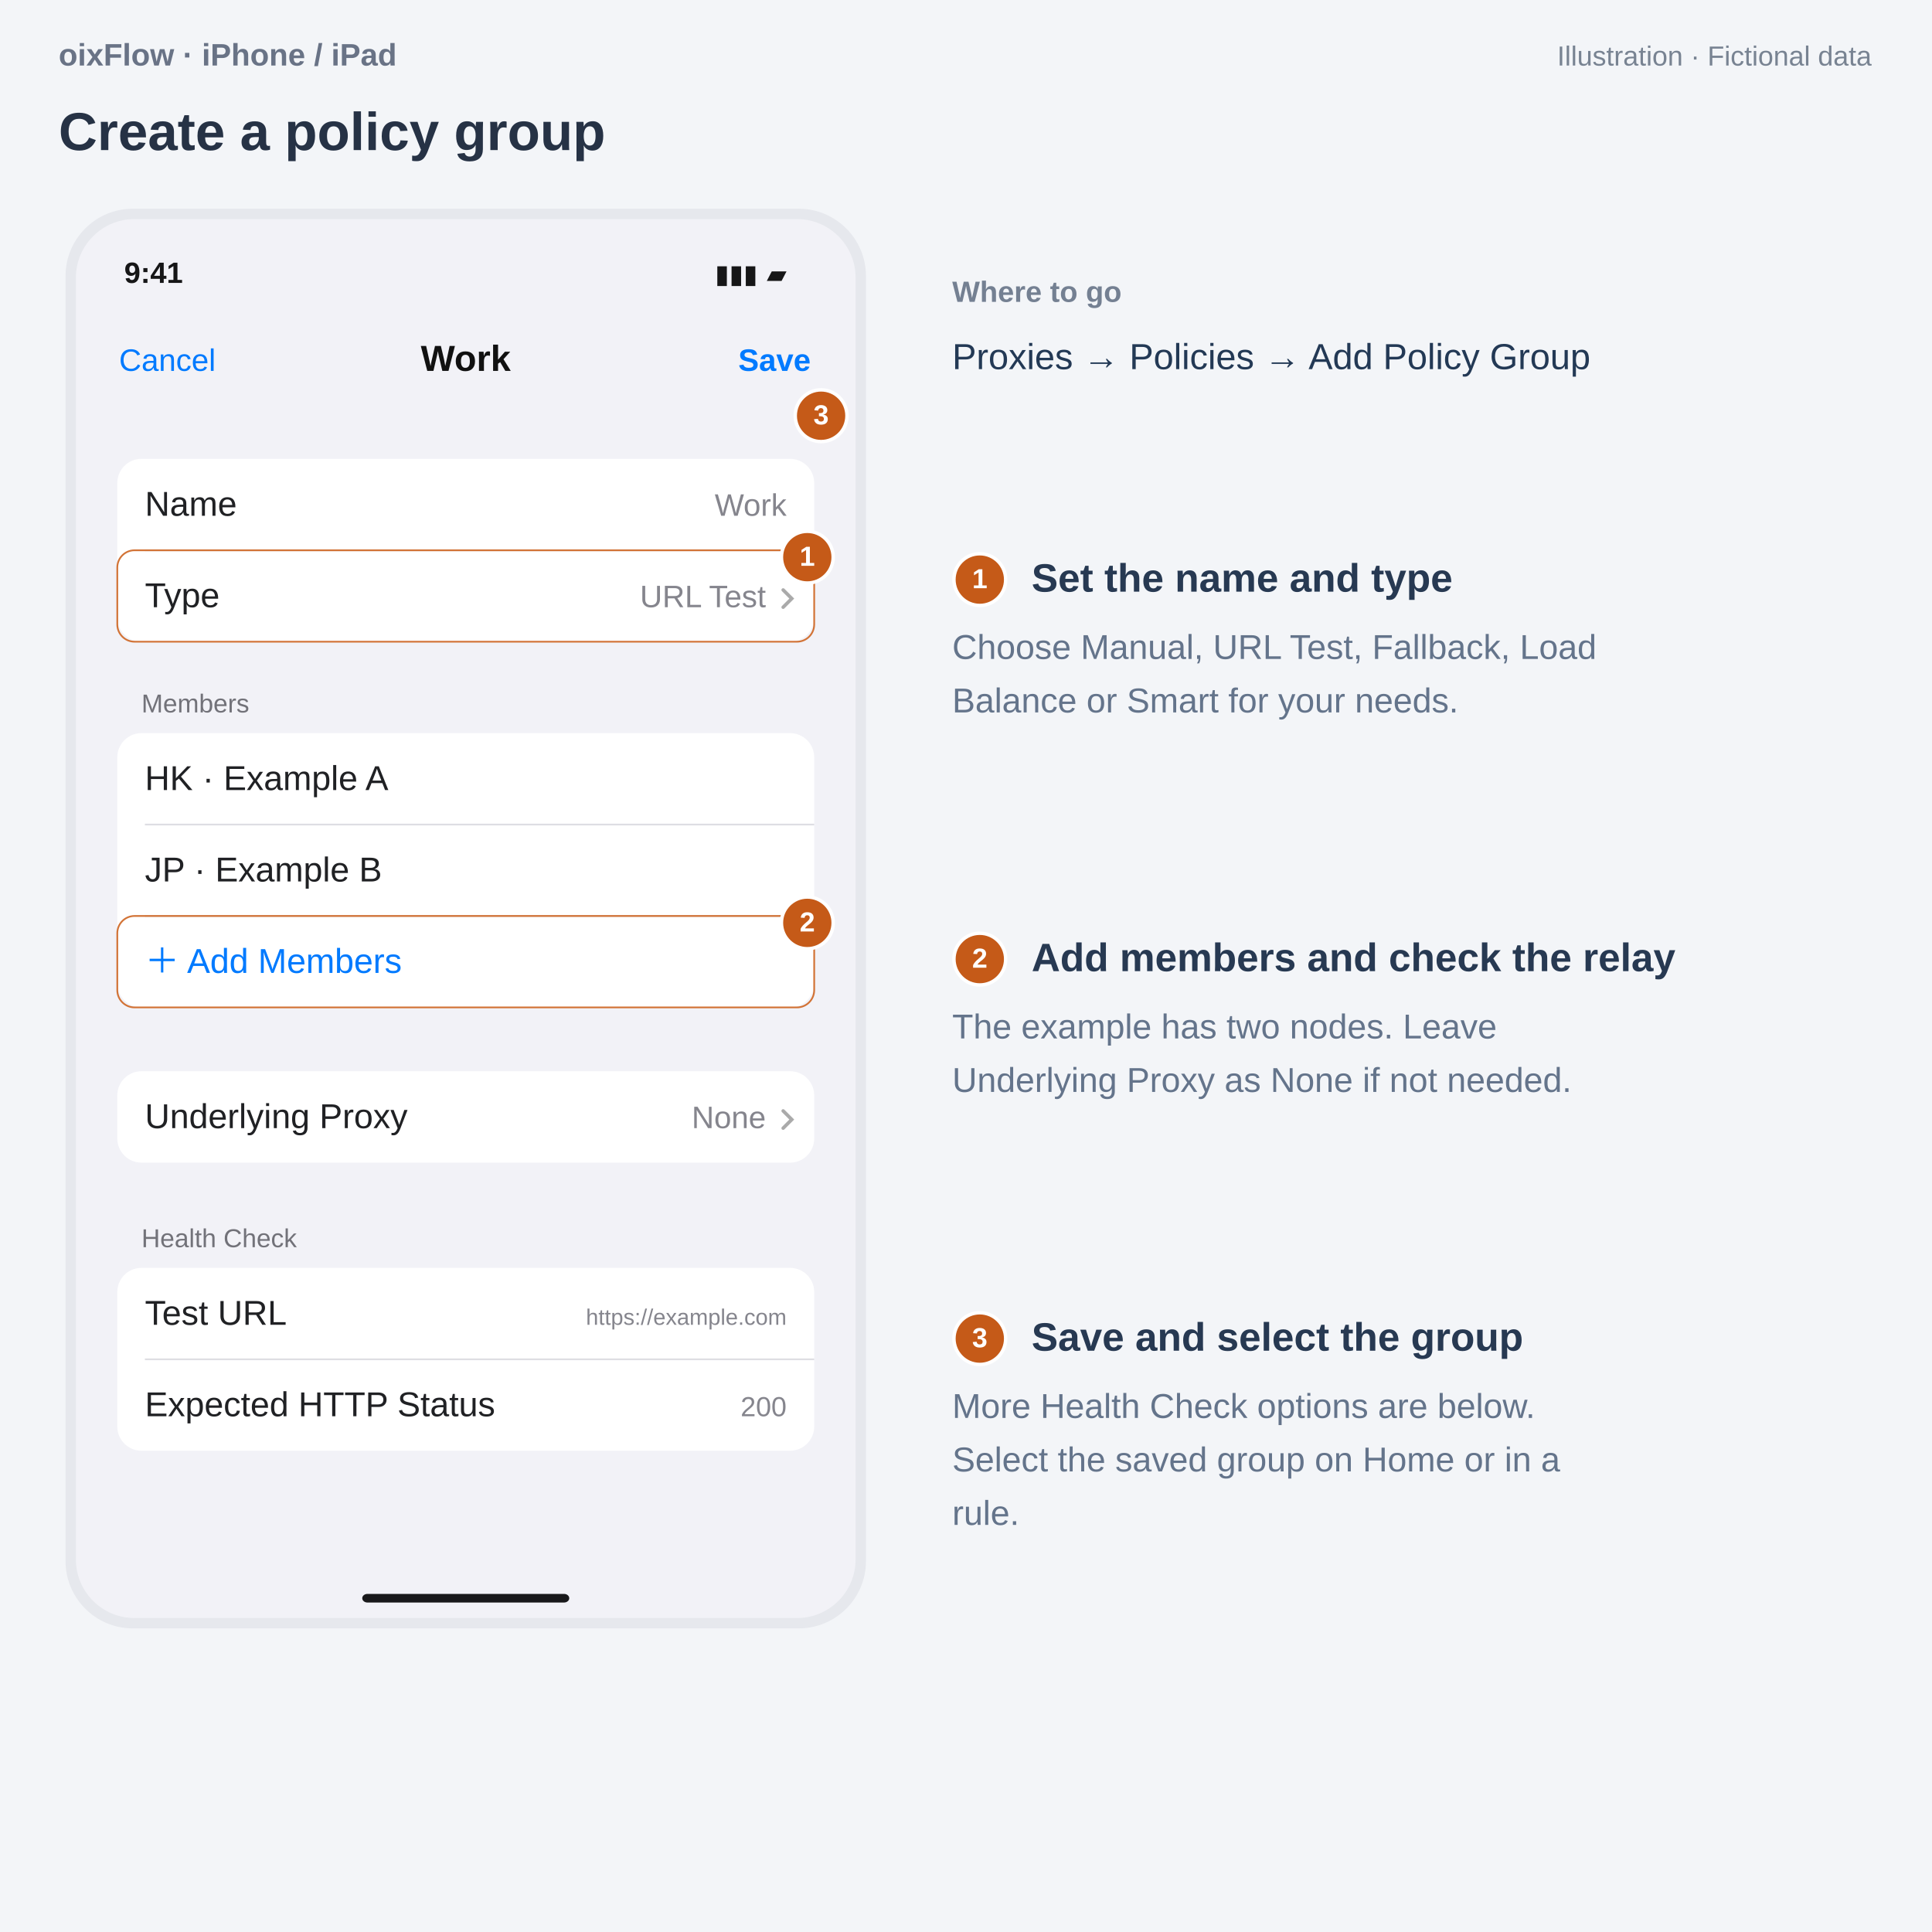
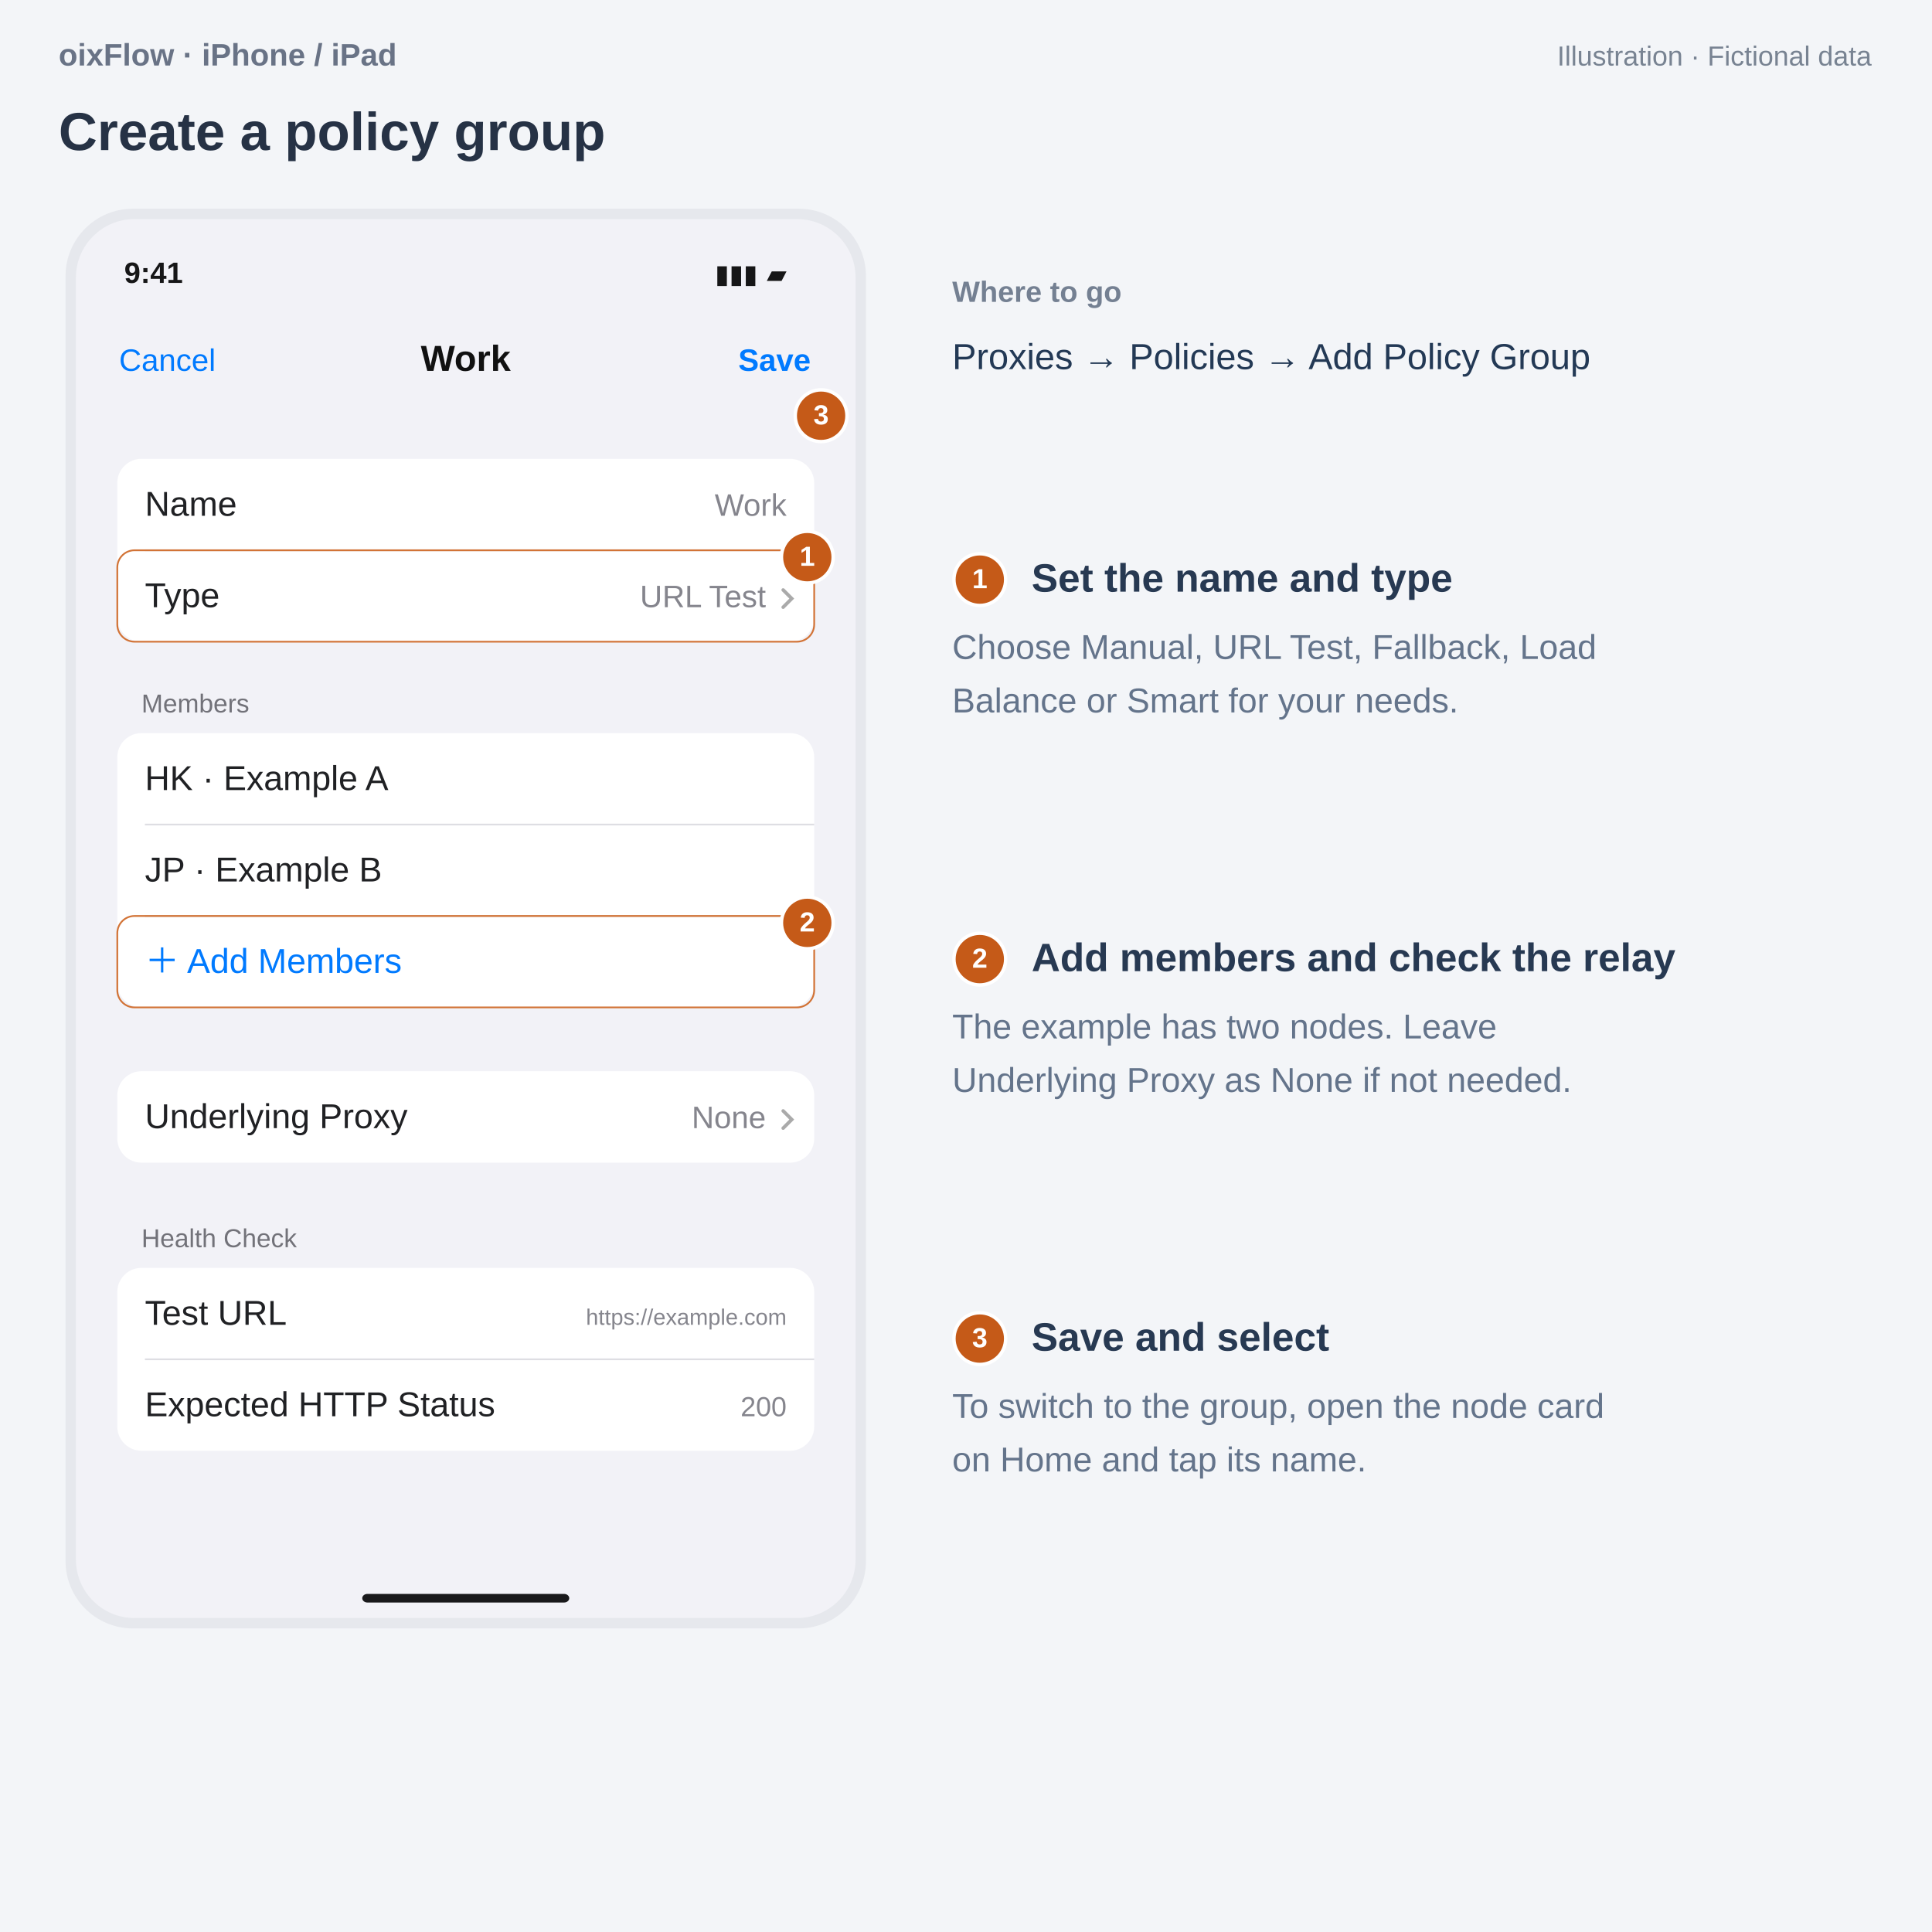
<svg xmlns="http://www.w3.org/2000/svg" width="1120" height="1120" viewBox="0 0 1120 1120" role="img" aria-labelledby="title desc">
  <g font-family="-apple-system,BlinkMacSystemFont,'PingFang SC','Segoe UI',Arial,sans-serif">
    <rect x="0" y="0" width="1120" height="1120" rx="0" fill="#f3f5f8" stroke="none" />
    <text x="34" y="38" font-size="18" fill="#697386" font-weight="600" text-anchor="start">oixFlow · iPhone / iPad</text>
    <text x="1085" y="38" font-size="16" fill="#788392" font-weight="500" text-anchor="end">Illustration · Fictional data</text>
    <text x="34" y="87" font-size="31" fill="#263245" font-weight="700" text-anchor="start">Create a policy group</text>
    <rect x="38" y="121" width="464" height="823" rx="39" fill="#e6e8ed" stroke="none" />
    <rect x="44" y="127" width="452" height="811" rx="34" fill="#f2f2f7" stroke="none" />
    <text x="72" y="164" font-size="17" fill="#161617" font-weight="650" text-anchor="start">9:41</text>
    <text x="456" y="164" font-size="15" fill="#161617" font-weight="600" text-anchor="end">▮▮▮  ▰</text>
    <text x="69" y="215" font-size="18" fill="#007aff" font-weight="400" text-anchor="start">Cancel</text>
    <text x="270" y="215" font-size="21" fill="#111" font-weight="600" text-anchor="middle">Work</text>
    <text x="470" y="215" font-size="18" fill="#007aff" font-weight="600" text-anchor="end">Save</text>
    <rect x="210" y="924" width="120" height="5" rx="3" fill="#19191b" stroke="none" />
    <circle cx="476" cy="241" r="15" fill="#c55a18" stroke="#fff" stroke-width="2" />
    <text x="476" y="246" font-size="16" fill="#fff" font-weight="700" text-anchor="middle">3</text>
    <rect x="68" y="266" width="404" height="106" rx="14" fill="#fff" stroke="none" />
    <text x="84" y="299" font-size="20" fill="#202124" font-weight="400" text-anchor="start">Name</text>
    <text x="456" y="299" font-size="18" fill="#85858d" font-weight="400" text-anchor="end">Work</text>
    <path d="M84 319H472" stroke="#dedee3" stroke-width="1" />
    <text x="84" y="352" font-size="20" fill="#202124" font-weight="400" text-anchor="start">Type</text>
    <text x="444" y="352" font-size="18" fill="#85858d" font-weight="400" text-anchor="end">URL Test</text>
    <path d="M454 342l5 5-5 5" fill="none" stroke="#aaa" stroke-width="2" stroke-linecap="round" />
    <rect x="68" y="319" width="404" height="53" rx="10" fill="none" stroke="#d27336" />
    <circle cx="468" cy="323" r="15" fill="#c55a18" stroke="#fff" stroke-width="2" />
    <text x="468" y="328" font-size="16" fill="#fff" font-weight="700" text-anchor="middle">1</text>
    <text x="82" y="413" font-size="15" fill="#727279" font-weight="400" text-anchor="start">Members</text>
    <rect x="68" y="425" width="404" height="159" rx="14" fill="#fff" stroke="none" />
    <text x="84" y="458" font-size="20" fill="#202124" font-weight="400" text-anchor="start">HK · Example A</text>
    <path d="M84 478H472" stroke="#dedee3" stroke-width="1" />
    <text x="84" y="511" font-size="20" fill="#202124" font-weight="400" text-anchor="start">JP · Example B</text>
    <path d="M84 531H472" stroke="#dedee3" stroke-width="1" />
    <text x="84" y="564" font-size="20" fill="#007aff" font-weight="400" text-anchor="start">＋ Add Members</text>
    <rect x="68" y="531" width="404" height="53" rx="10" fill="none" stroke="#d27336" />
    <circle cx="468" cy="535" r="15" fill="#c55a18" stroke="#fff" stroke-width="2" />
    <text x="468" y="540" font-size="16" fill="#fff" font-weight="700" text-anchor="middle">2</text>
    <rect x="68" y="621" width="404" height="53" rx="14" fill="#fff" stroke="none" />
    <text x="84" y="654" font-size="20" fill="#202124" font-weight="400" text-anchor="start">Underlying Proxy</text>
    <text x="444" y="654" font-size="18" fill="#85858d" font-weight="400" text-anchor="end">None</text>
    <path d="M454 644l5 5-5 5" fill="none" stroke="#aaa" stroke-width="2" stroke-linecap="round" />
    <text x="82" y="723" font-size="15" fill="#727279" font-weight="400" text-anchor="start">Health Check</text>
    <rect x="68" y="735" width="404" height="106" rx="14" fill="#fff" stroke="none" />
    <text x="84" y="768" font-size="20" fill="#202124" font-weight="400" text-anchor="start">Test URL</text>
    <text x="456" y="768" font-size="13" fill="#85858d" font-weight="400" text-anchor="end">https://example.com</text>
    <path d="M84 788H472" stroke="#dedee3" stroke-width="1" />
    <text x="84" y="821" font-size="20" fill="#202124" font-weight="400" text-anchor="start">Expected HTTP Status</text>
    <text x="456" y="821" font-size="16" fill="#85858d" font-weight="400" text-anchor="end">200</text>
    <text x="552" y="175" font-size="17" fill="#748092" font-weight="600" text-anchor="start">Where to go</text>
    <text x="552" y="214" font-size="21" fill="#233955" font-weight="400" text-anchor="start">Proxies → Policies → Add Policy Group</text>
    <circle cx="568" cy="336" r="15" fill="#c55a18" stroke="#fff" stroke-width="2" />
    <text x="568" y="341" font-size="16" fill="#fff" font-weight="700" text-anchor="middle">1</text>
    <text x="598" y="343" font-size="23" fill="#273952" font-weight="600" text-anchor="start">Set the name and type</text>
    <text x="552" y="382" font-size="20" fill="#64748b" font-weight="400" text-anchor="start">Choose Manual, URL Test, Fallback, Load</text>
    <text x="552" y="413" font-size="20" fill="#64748b" font-weight="400" text-anchor="start">Balance or Smart for your needs.</text>
    <circle cx="568" cy="556" r="15" fill="#c55a18" stroke="#fff" stroke-width="2" />
    <text x="568" y="561" font-size="16" fill="#fff" font-weight="700" text-anchor="middle">2</text>
    <text x="598" y="563" font-size="23" fill="#273952" font-weight="600" text-anchor="start">Add members and check the relay</text>
    <text x="552" y="602" font-size="20" fill="#64748b" font-weight="400" text-anchor="start">The example has two nodes. Leave</text>
    <text x="552" y="633" font-size="20" fill="#64748b" font-weight="400" text-anchor="start">Underlying Proxy as None if not needed.</text>
    <circle cx="568" cy="776" r="15" fill="#c55a18" stroke="#fff" stroke-width="2" />
    <text x="568" y="781" font-size="16" fill="#fff" font-weight="700" text-anchor="middle">3</text>
-     <text x="598" y="783" font-size="23" fill="#273952" font-weight="600" text-anchor="start">Save and select the group</text>
-     <text x="552" y="822" font-size="20" fill="#64748b" font-weight="400" text-anchor="start">More Health Check options are below.</text>
-     <text x="552" y="853" font-size="20" fill="#64748b" font-weight="400" text-anchor="start">Select the saved group on Home or in a</text>
-     <text x="552" y="884" font-size="20" fill="#64748b" font-weight="400" text-anchor="start">rule.</text>
+     <text x="598" y="783" font-size="23" fill="#273952" font-weight="600" text-anchor="start">Save and select</text>
+     <text x="552" y="822" font-size="20" fill="#64748b" font-weight="400" text-anchor="start">To switch to the group, open the node card</text>
+     <text x="552" y="853" font-size="20" fill="#64748b" font-weight="400" text-anchor="start"> on Home and tap its name.</text>
  </g>
</svg>
